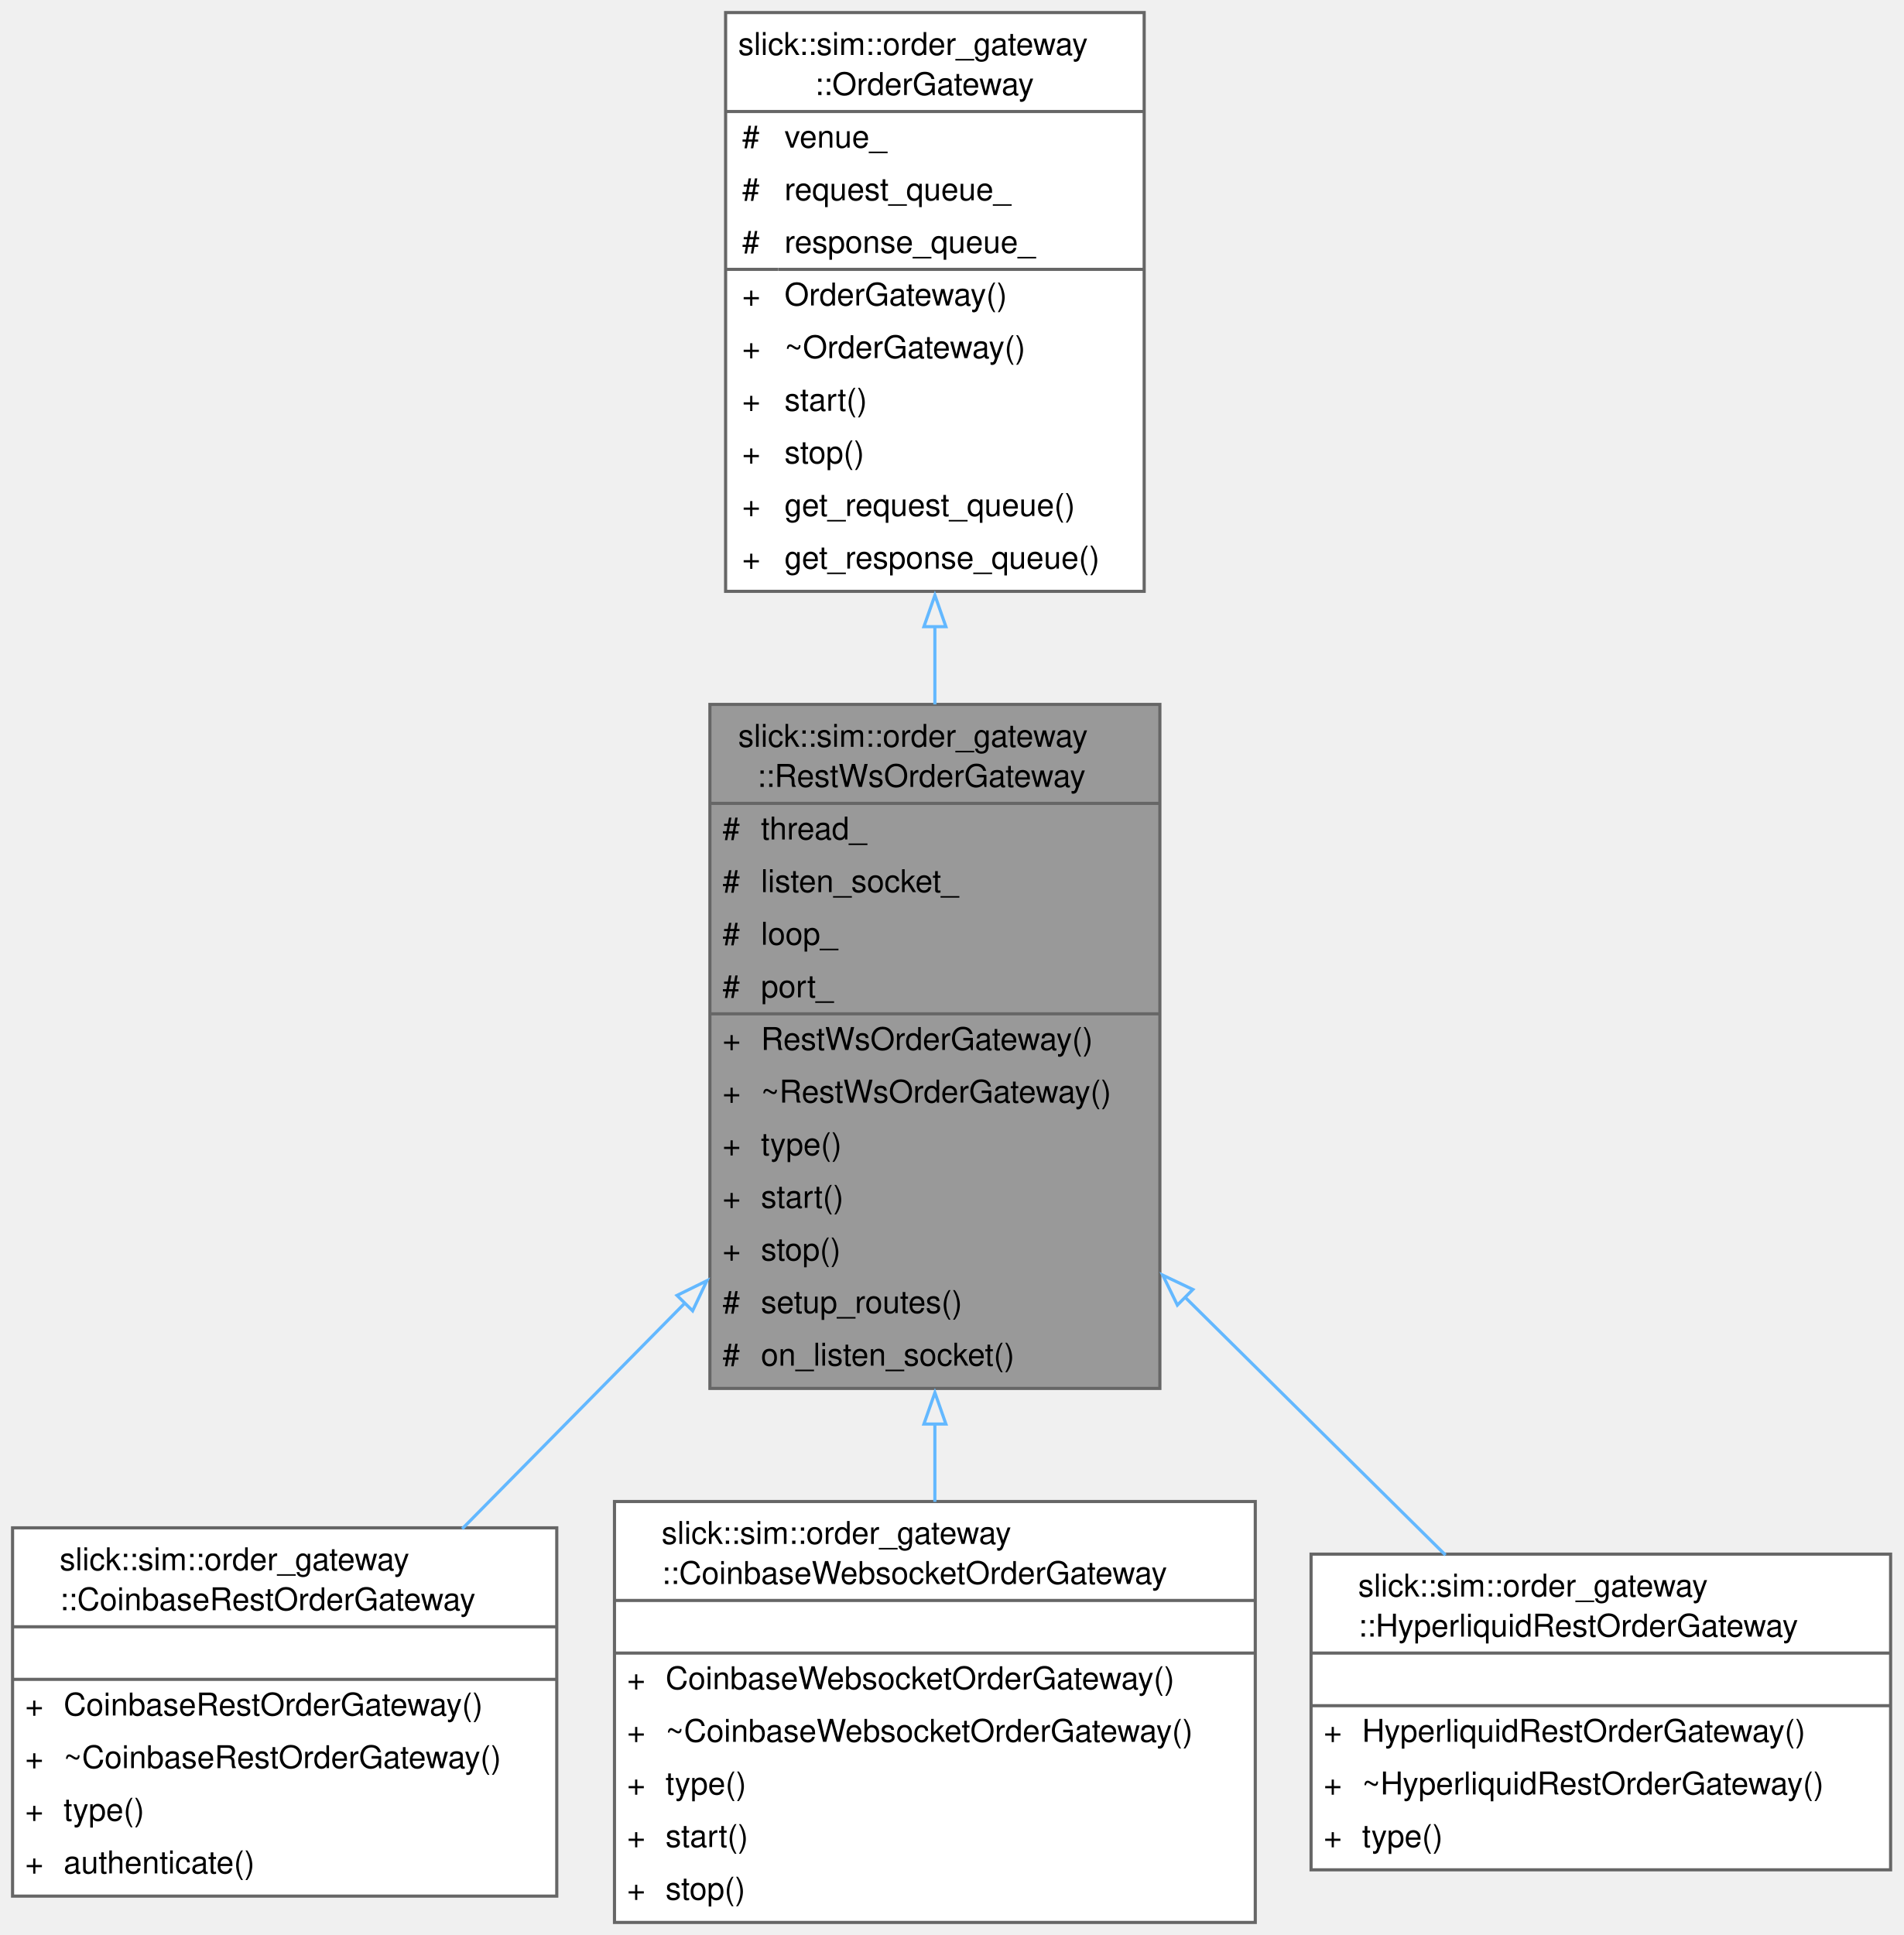
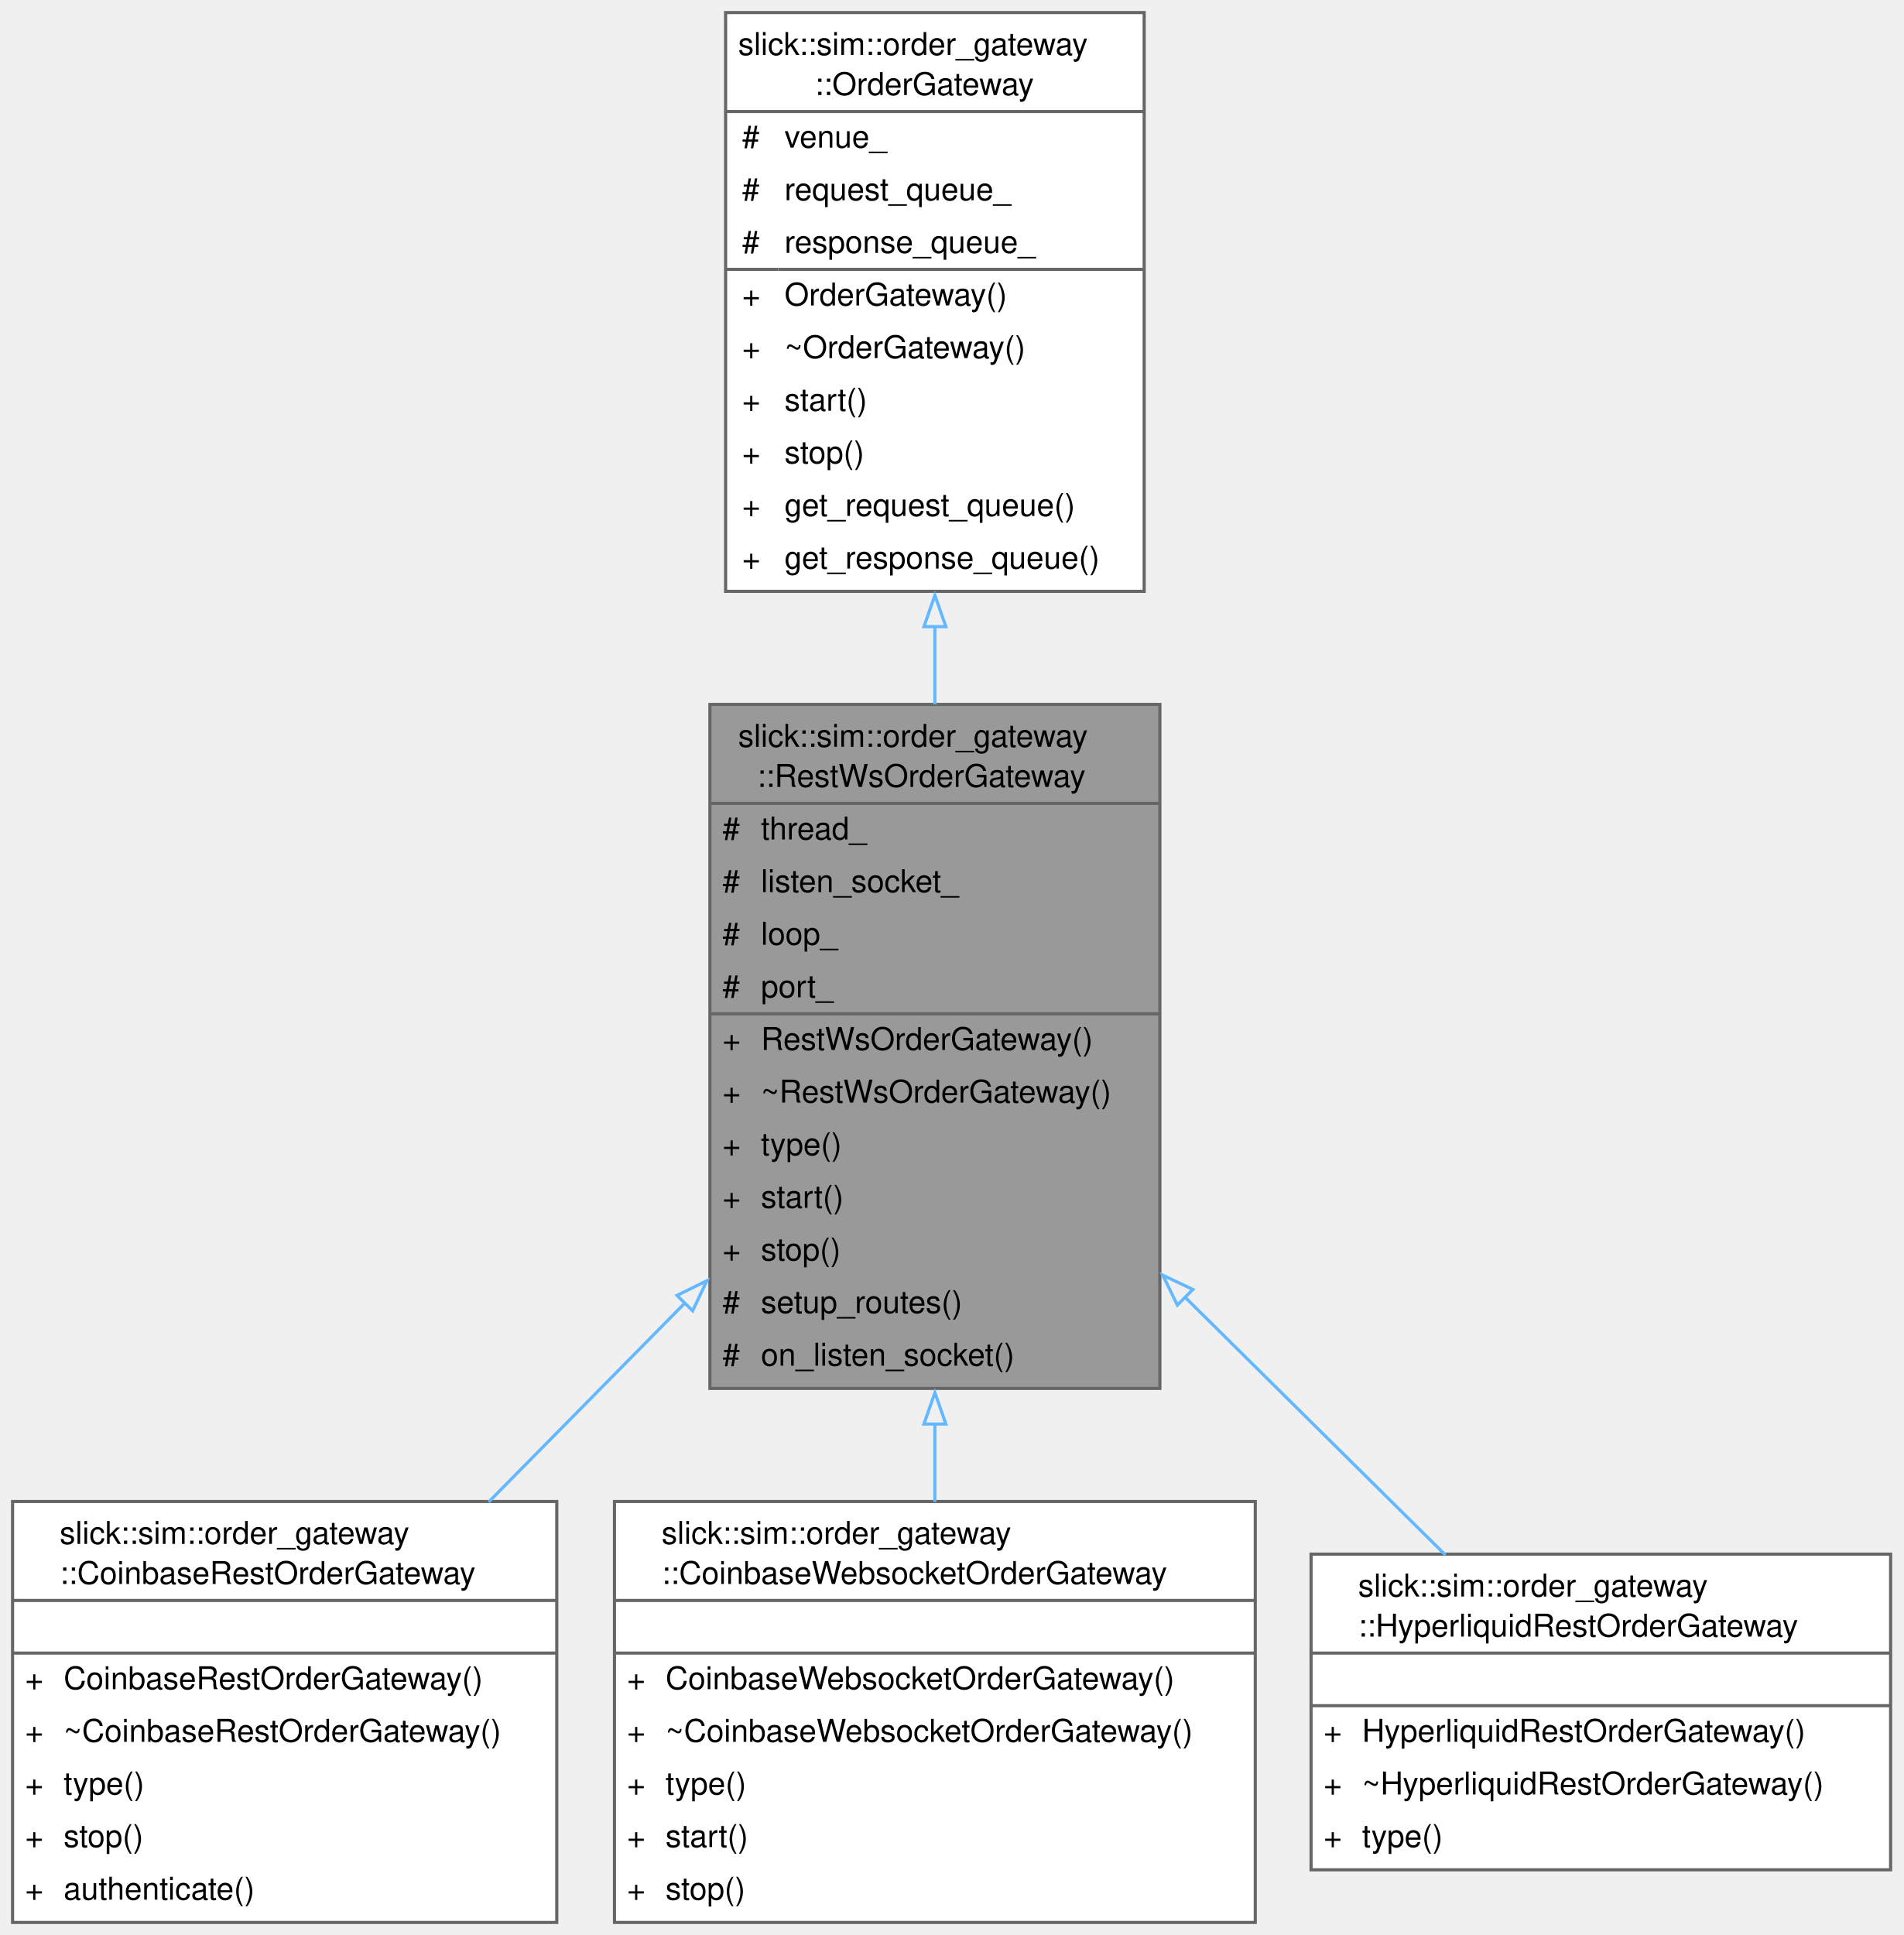
<svg xmlns="http://www.w3.org/2000/svg" xmlns:xlink="http://www.w3.org/1999/xlink" width="606pt" height="616pt" viewBox="0.00 0.00 606.00 616.00">
  <g id="graph0" class="graph" transform="scale(1 1) rotate(0) translate(4 612)">
    <g id="Node000001" class="node">
      <g id="a_Node000001">
        <a xlink:title=" ">
          <polygon fill="#999999" stroke="none" points="365.25,-387.75 222,-387.75 222,-170 365.25,-170 365.25,-387.75" />
          <text xml:space="preserve" text-anchor="start" x="231" y="-374.25" font-family="Helvetica,sans-Serif" font-size="10.00">slick::sim::order_gateway</text>
          <text xml:space="preserve" text-anchor="start" x="237" y="-361.5" font-family="Helvetica,sans-Serif" font-size="10.00">::RestWsOrderGateway</text>
          <text xml:space="preserve" text-anchor="start" x="226" y="-344.75" font-family="Helvetica,sans-Serif" font-size="10.00">#</text>
          <text xml:space="preserve" text-anchor="start" x="238.25" y="-344.75" font-family="Helvetica,sans-Serif" font-size="10.00">thread_</text>
          <text xml:space="preserve" text-anchor="start" x="226" y="-328" font-family="Helvetica,sans-Serif" font-size="10.00">#</text>
          <text xml:space="preserve" text-anchor="start" x="238.25" y="-328" font-family="Helvetica,sans-Serif" font-size="10.00">listen_socket_</text>
          <text xml:space="preserve" text-anchor="start" x="226" y="-311.25" font-family="Helvetica,sans-Serif" font-size="10.00">#</text>
          <text xml:space="preserve" text-anchor="start" x="238.25" y="-311.25" font-family="Helvetica,sans-Serif" font-size="10.00">loop_</text>
          <text xml:space="preserve" text-anchor="start" x="226" y="-294.5" font-family="Helvetica,sans-Serif" font-size="10.00">#</text>
          <text xml:space="preserve" text-anchor="start" x="238.25" y="-294.5" font-family="Helvetica,sans-Serif" font-size="10.00">port_</text>
          <text xml:space="preserve" text-anchor="start" x="226" y="-277.75" font-family="Helvetica,sans-Serif" font-size="10.00">+</text>
          <text xml:space="preserve" text-anchor="start" x="238.25" y="-277.75" font-family="Helvetica,sans-Serif" font-size="10.00">RestWsOrderGateway()</text>
          <text xml:space="preserve" text-anchor="start" x="226" y="-261" font-family="Helvetica,sans-Serif" font-size="10.00">+</text>
          <text xml:space="preserve" text-anchor="start" x="238.25" y="-261" font-family="Helvetica,sans-Serif" font-size="10.00">~RestWsOrderGateway()</text>
          <text xml:space="preserve" text-anchor="start" x="226" y="-244.25" font-family="Helvetica,sans-Serif" font-size="10.00">+</text>
          <text xml:space="preserve" text-anchor="start" x="238.25" y="-244.25" font-family="Helvetica,sans-Serif" font-size="10.00">type()</text>
          <text xml:space="preserve" text-anchor="start" x="226" y="-227.5" font-family="Helvetica,sans-Serif" font-size="10.00">+</text>
          <text xml:space="preserve" text-anchor="start" x="238.25" y="-227.5" font-family="Helvetica,sans-Serif" font-size="10.00">start()</text>
          <text xml:space="preserve" text-anchor="start" x="226" y="-210.75" font-family="Helvetica,sans-Serif" font-size="10.00">+</text>
          <text xml:space="preserve" text-anchor="start" x="238.25" y="-210.75" font-family="Helvetica,sans-Serif" font-size="10.00">stop()</text>
          <text xml:space="preserve" text-anchor="start" x="226" y="-194" font-family="Helvetica,sans-Serif" font-size="10.00">#</text>
          <text xml:space="preserve" text-anchor="start" x="238.25" y="-194" font-family="Helvetica,sans-Serif" font-size="10.00">setup_routes()</text>
          <text xml:space="preserve" text-anchor="start" x="226" y="-177.25" font-family="Helvetica,sans-Serif" font-size="10.00">#</text>
          <text xml:space="preserve" text-anchor="start" x="238.25" y="-177.25" font-family="Helvetica,sans-Serif" font-size="10.00">on_listen_socket()</text>
          <polygon fill="#666666" stroke="#666666" points="222,-356.25 222,-356.25 365.25,-356.25 365.25,-356.25 222,-356.25" />
          <polygon fill="#666666" stroke="#666666" points="222,-289.25 222,-289.25 236.25,-289.25 236.25,-289.25 222,-289.25" />
          <polygon fill="#666666" stroke="#666666" points="236.25,-289.25 236.25,-289.25 365.25,-289.25 365.25,-289.25 236.25,-289.25" />
          <polygon fill="none" stroke="#666666" points="222,-170 222,-387.75 365.25,-387.75 365.25,-170 222,-170" />
        </a>
      </g>
    </g>
    <g id="Node000003" class="node">
      <g id="a_Node000003">
        <a xlink:href="classslick_1_1sim_1_1order__gateway_1_1CoinbaseRestOrderGateway.html" target="_top" xlink:title=" ">
-           <polygon fill="white" stroke="none" points="173.25,-125.62 0,-125.62 0,-8.37 173.25,-8.37 173.25,-125.62" />
-           <text xml:space="preserve" text-anchor="start" x="15" y="-112.12" font-family="Helvetica,sans-Serif" font-size="10.00">slick::sim::order_gateway</text>
-           <text xml:space="preserve" text-anchor="start" x="15" y="-99.38" font-family="Helvetica,sans-Serif" font-size="10.00">::CoinbaseRestOrderGateway</text>
-           <text xml:space="preserve" text-anchor="start" x="85.12" y="-82.62" font-family="Helvetica,sans-Serif" font-size="10.00"> </text>
-           <text xml:space="preserve" text-anchor="start" x="4" y="-65.88" font-family="Helvetica,sans-Serif" font-size="10.00">+</text>
-           <text xml:space="preserve" text-anchor="start" x="16.25" y="-65.88" font-family="Helvetica,sans-Serif" font-size="10.00">CoinbaseRestOrderGateway()</text>
-           <text xml:space="preserve" text-anchor="start" x="4" y="-49.12" font-family="Helvetica,sans-Serif" font-size="10.00">+</text>
-           <text xml:space="preserve" text-anchor="start" x="16.25" y="-49.12" font-family="Helvetica,sans-Serif" font-size="10.00">~CoinbaseRestOrderGateway()</text>
-           <text xml:space="preserve" text-anchor="start" x="4" y="-32.38" font-family="Helvetica,sans-Serif" font-size="10.00">+</text>
-           <text xml:space="preserve" text-anchor="start" x="16.25" y="-32.38" font-family="Helvetica,sans-Serif" font-size="10.00">type()</text>
-           <text xml:space="preserve" text-anchor="start" x="4" y="-15.62" font-family="Helvetica,sans-Serif" font-size="10.00">+</text>
-           <text xml:space="preserve" text-anchor="start" x="16.25" y="-15.62" font-family="Helvetica,sans-Serif" font-size="10.00">authenticate()</text>
-           <polygon fill="#666666" stroke="#666666" points="0,-94.12 0,-94.12 173.25,-94.12 173.25,-94.12 0,-94.12" />
-           <polygon fill="#666666" stroke="#666666" points="0,-77.38 0,-77.38 173.25,-77.38 173.25,-77.38 0,-77.38" />
-           <polygon fill="none" stroke="#666666" points="0,-8.38 0,-125.62 173.25,-125.62 173.25,-8.38 0,-8.38" />
+           <polygon fill="white" stroke="none" points="173.25,-134 0,-134 0,0 173.25,0 173.25,-134" />
+           <text xml:space="preserve" text-anchor="start" x="15" y="-120.5" font-family="Helvetica,sans-Serif" font-size="10.00">slick::sim::order_gateway</text>
+           <text xml:space="preserve" text-anchor="start" x="15" y="-107.75" font-family="Helvetica,sans-Serif" font-size="10.00">::CoinbaseRestOrderGateway</text>
+           <text xml:space="preserve" text-anchor="start" x="85.12" y="-91" font-family="Helvetica,sans-Serif" font-size="10.00"> </text>
+           <text xml:space="preserve" text-anchor="start" x="4" y="-74.25" font-family="Helvetica,sans-Serif" font-size="10.00">+</text>
+           <text xml:space="preserve" text-anchor="start" x="16.25" y="-74.25" font-family="Helvetica,sans-Serif" font-size="10.00">CoinbaseRestOrderGateway()</text>
+           <text xml:space="preserve" text-anchor="start" x="4" y="-57.5" font-family="Helvetica,sans-Serif" font-size="10.00">+</text>
+           <text xml:space="preserve" text-anchor="start" x="16.25" y="-57.5" font-family="Helvetica,sans-Serif" font-size="10.00">~CoinbaseRestOrderGateway()</text>
+           <text xml:space="preserve" text-anchor="start" x="4" y="-40.75" font-family="Helvetica,sans-Serif" font-size="10.00">+</text>
+           <text xml:space="preserve" text-anchor="start" x="16.25" y="-40.75" font-family="Helvetica,sans-Serif" font-size="10.00">type()</text>
+           <text xml:space="preserve" text-anchor="start" x="4" y="-24" font-family="Helvetica,sans-Serif" font-size="10.00">+</text>
+           <text xml:space="preserve" text-anchor="start" x="16.25" y="-24" font-family="Helvetica,sans-Serif" font-size="10.00">stop()</text>
+           <text xml:space="preserve" text-anchor="start" x="4" y="-7.25" font-family="Helvetica,sans-Serif" font-size="10.00">+</text>
+           <text xml:space="preserve" text-anchor="start" x="16.25" y="-7.25" font-family="Helvetica,sans-Serif" font-size="10.00">authenticate()</text>
+           <polygon fill="#666666" stroke="#666666" points="0,-102.5 0,-102.5 173.25,-102.5 173.25,-102.5 0,-102.5" />
+           <polygon fill="#666666" stroke="#666666" points="0,-85.75 0,-85.75 173.25,-85.75 173.25,-85.75 0,-85.75" />
+           <polygon fill="none" stroke="#666666" points="0,0 0,-134 173.25,-134 173.25,0 0,0" />
        </a>
      </g>
    </g>
    <g id="edge2_Node000001_Node000003" class="edge">
      <g id="a_edge2_Node000001_Node000003">
        <a xlink:title=" ">
-           <path fill="none" stroke="#63b8ff" d="M214.15,-197.29C190.47,-173.29 165.03,-147.49 143.14,-125.3" />
+           <path fill="none" stroke="#63b8ff" d="M214.23,-197.38C193.51,-176.37 171.43,-153.99 151.56,-133.84" />
          <polygon fill="none" stroke="#63b8ff" points="211.52,-199.61 221.03,-204.28 216.5,-194.7 211.52,-199.61" />
        </a>
      </g>
    </g>
    <g id="Node000004" class="node">
      <g id="a_Node000004">
        <a xlink:href="classslick_1_1sim_1_1order__gateway_1_1CoinbaseWebsocketOrderGateway.html" target="_top" xlink:title=" ">
          <polygon fill="white" stroke="none" points="395.62,-134 191.62,-134 191.62,0 395.62,0 395.62,-134" />
          <text xml:space="preserve" text-anchor="start" x="206.62" y="-120.5" font-family="Helvetica,sans-Serif" font-size="10.00">slick::sim::order_gateway</text>
          <text xml:space="preserve" text-anchor="start" x="206.62" y="-107.75" font-family="Helvetica,sans-Serif" font-size="10.00">::CoinbaseWebsocketOrderGateway</text>
          <text xml:space="preserve" text-anchor="start" x="292.12" y="-91" font-family="Helvetica,sans-Serif" font-size="10.00"> </text>
          <text xml:space="preserve" text-anchor="start" x="195.62" y="-74.25" font-family="Helvetica,sans-Serif" font-size="10.00">+</text>
          <text xml:space="preserve" text-anchor="start" x="207.88" y="-74.25" font-family="Helvetica,sans-Serif" font-size="10.00">CoinbaseWebsocketOrderGateway()</text>
          <text xml:space="preserve" text-anchor="start" x="195.62" y="-57.5" font-family="Helvetica,sans-Serif" font-size="10.00">+</text>
          <text xml:space="preserve" text-anchor="start" x="207.88" y="-57.5" font-family="Helvetica,sans-Serif" font-size="10.00">~CoinbaseWebsocketOrderGateway()</text>
          <text xml:space="preserve" text-anchor="start" x="195.62" y="-40.75" font-family="Helvetica,sans-Serif" font-size="10.00">+</text>
          <text xml:space="preserve" text-anchor="start" x="207.88" y="-40.75" font-family="Helvetica,sans-Serif" font-size="10.00">type()</text>
          <text xml:space="preserve" text-anchor="start" x="195.62" y="-24" font-family="Helvetica,sans-Serif" font-size="10.00">+</text>
          <text xml:space="preserve" text-anchor="start" x="207.88" y="-24" font-family="Helvetica,sans-Serif" font-size="10.00">start()</text>
          <text xml:space="preserve" text-anchor="start" x="195.62" y="-7.25" font-family="Helvetica,sans-Serif" font-size="10.00">+</text>
          <text xml:space="preserve" text-anchor="start" x="207.88" y="-7.25" font-family="Helvetica,sans-Serif" font-size="10.00">stop()</text>
          <polygon fill="#666666" stroke="#666666" points="191.62,-102.5 191.62,-102.5 395.62,-102.5 395.62,-102.5 191.62,-102.5" />
          <polygon fill="#666666" stroke="#666666" points="191.62,-85.75 191.62,-85.75 395.62,-85.75 395.62,-85.75 191.62,-85.75" />
          <polygon fill="none" stroke="#666666" points="191.62,0 191.62,-134 395.62,-134 395.62,0 191.62,0" />
        </a>
      </g>
    </g>
    <g id="edge3_Node000001_Node000004" class="edge">
      <g id="a_edge3_Node000001_Node000004">
        <a xlink:title=" ">
          <path fill="none" stroke="#63b8ff" d="M293.62,-158.89C293.62,-150.35 293.62,-141.93 293.62,-133.88" />
          <polygon fill="none" stroke="#63b8ff" points="290.13,-158.66 293.63,-168.66 297.13,-158.66 290.13,-158.66" />
        </a>
      </g>
    </g>
    <g id="Node000005" class="node">
      <g id="a_Node000005">
        <a xlink:href="classslick_1_1sim_1_1order__gateway_1_1HyperliquidRestOrderGateway.html" target="_top" xlink:title=" ">
          <polygon fill="white" stroke="none" points="597.88,-117.25 413.38,-117.25 413.38,-16.75 597.88,-16.75 597.88,-117.25" />
          <text xml:space="preserve" text-anchor="start" x="428.38" y="-103.75" font-family="Helvetica,sans-Serif" font-size="10.00">slick::sim::order_gateway</text>
          <text xml:space="preserve" text-anchor="start" x="428.38" y="-91" font-family="Helvetica,sans-Serif" font-size="10.00">::HyperliquidRestOrderGateway</text>
          <text xml:space="preserve" text-anchor="start" x="504.12" y="-74.25" font-family="Helvetica,sans-Serif" font-size="10.00"> </text>
          <text xml:space="preserve" text-anchor="start" x="417.38" y="-57.5" font-family="Helvetica,sans-Serif" font-size="10.00">+</text>
          <text xml:space="preserve" text-anchor="start" x="429.62" y="-57.5" font-family="Helvetica,sans-Serif" font-size="10.00">HyperliquidRestOrderGateway()</text>
          <text xml:space="preserve" text-anchor="start" x="417.38" y="-40.75" font-family="Helvetica,sans-Serif" font-size="10.00">+</text>
          <text xml:space="preserve" text-anchor="start" x="429.62" y="-40.75" font-family="Helvetica,sans-Serif" font-size="10.00">~HyperliquidRestOrderGateway()</text>
          <text xml:space="preserve" text-anchor="start" x="417.38" y="-24" font-family="Helvetica,sans-Serif" font-size="10.00">+</text>
          <text xml:space="preserve" text-anchor="start" x="429.62" y="-24" font-family="Helvetica,sans-Serif" font-size="10.00">type()</text>
          <polygon fill="#666666" stroke="#666666" points="413.38,-85.75 413.38,-85.75 597.88,-85.75 597.88,-85.75 413.38,-85.75" />
          <polygon fill="#666666" stroke="#666666" points="413.38,-69 413.38,-69 597.88,-69 597.88,-69 413.38,-69" />
          <polygon fill="none" stroke="#666666" points="413.38,-16.75 413.38,-117.25 597.88,-117.25 597.88,-16.75 413.38,-16.75" />
        </a>
      </g>
    </g>
    <g id="edge4_Node000001_Node000005" class="edge">
      <g id="a_edge4_Node000001_Node000005">
        <a xlink:title=" ">
          <path fill="none" stroke="#63b8ff" d="M373.26,-199.04C401.1,-171.48 431.52,-141.36 456.18,-116.95" />
          <polygon fill="none" stroke="#63b8ff" points="370.82,-196.53 366.18,-206.05 375.75,-201.5 370.82,-196.53" />
        </a>
      </g>
    </g>
    <g id="Node000002" class="node">
      <g id="a_Node000002">
        <a xlink:href="classslick_1_1sim_1_1order__gateway_1_1OrderGateway.html" target="_top" xlink:title=" ">
          <polygon fill="white" stroke="none" points="360.25,-608 227,-608 227,-423.75 360.25,-423.75 360.25,-608" />
          <text xml:space="preserve" text-anchor="start" x="231" y="-594.5" font-family="Helvetica,sans-Serif" font-size="10.00">slick::sim::order_gateway</text>
          <text xml:space="preserve" text-anchor="start" x="255.38" y="-581.75" font-family="Helvetica,sans-Serif" font-size="10.00">::OrderGateway</text>
          <text xml:space="preserve" text-anchor="start" x="232.25" y="-565" font-family="Helvetica,sans-Serif" font-size="10.00">#</text>
          <text xml:space="preserve" text-anchor="start" x="245.75" y="-565" font-family="Helvetica,sans-Serif" font-size="10.00">venue_</text>
          <text xml:space="preserve" text-anchor="start" x="232.25" y="-548.25" font-family="Helvetica,sans-Serif" font-size="10.00">#</text>
          <text xml:space="preserve" text-anchor="start" x="245.75" y="-548.25" font-family="Helvetica,sans-Serif" font-size="10.00">request_queue_</text>
          <text xml:space="preserve" text-anchor="start" x="232.25" y="-531.5" font-family="Helvetica,sans-Serif" font-size="10.00">#</text>
          <text xml:space="preserve" text-anchor="start" x="245.75" y="-531.5" font-family="Helvetica,sans-Serif" font-size="10.00">response_queue_</text>
          <text xml:space="preserve" text-anchor="start" x="232.25" y="-514.75" font-family="Helvetica,sans-Serif" font-size="10.00">+</text>
          <text xml:space="preserve" text-anchor="start" x="245.75" y="-514.75" font-family="Helvetica,sans-Serif" font-size="10.00">OrderGateway()</text>
          <text xml:space="preserve" text-anchor="start" x="232.25" y="-498" font-family="Helvetica,sans-Serif" font-size="10.00">+</text>
          <text xml:space="preserve" text-anchor="start" x="245.75" y="-498" font-family="Helvetica,sans-Serif" font-size="10.00">~OrderGateway()</text>
          <text xml:space="preserve" text-anchor="start" x="232.25" y="-481.25" font-family="Helvetica,sans-Serif" font-size="10.00">+</text>
          <text xml:space="preserve" text-anchor="start" x="245.75" y="-481.25" font-family="Helvetica,sans-Serif" font-size="10.00">start()</text>
          <text xml:space="preserve" text-anchor="start" x="232.25" y="-464.5" font-family="Helvetica,sans-Serif" font-size="10.00">+</text>
          <text xml:space="preserve" text-anchor="start" x="245.75" y="-464.5" font-family="Helvetica,sans-Serif" font-size="10.00">stop()</text>
          <text xml:space="preserve" text-anchor="start" x="232.25" y="-447.75" font-family="Helvetica,sans-Serif" font-size="10.00">+</text>
          <text xml:space="preserve" text-anchor="start" x="245.75" y="-447.75" font-family="Helvetica,sans-Serif" font-size="10.00">get_request_queue()</text>
          <text xml:space="preserve" text-anchor="start" x="232.25" y="-431" font-family="Helvetica,sans-Serif" font-size="10.00">+</text>
          <text xml:space="preserve" text-anchor="start" x="245.75" y="-431" font-family="Helvetica,sans-Serif" font-size="10.00">get_response_queue()</text>
          <polygon fill="#666666" stroke="#666666" points="227,-576.5 227,-576.5 360.25,-576.5 360.25,-576.5 227,-576.5" />
          <polygon fill="#666666" stroke="#666666" points="227,-526.25 227,-526.25 243.75,-526.25 243.75,-526.25 227,-526.25" />
          <polygon fill="#666666" stroke="#666666" points="243.75,-526.25 243.75,-526.25 360.25,-526.25 360.25,-526.25 243.75,-526.25" />
          <polygon fill="none" stroke="#666666" points="227,-423.75 227,-608 360.25,-608 360.25,-423.75 227,-423.75" />
        </a>
      </g>
    </g>
    <g id="edge1_Node000001_Node000002" class="edge">
      <g id="a_edge1_Node000001_Node000002">
        <a xlink:title=" ">
          <path fill="none" stroke="#63b8ff" d="M293.62,-412.78C293.62,-404.48 293.62,-396.08 293.62,-387.74" />
          <polygon fill="none" stroke="#63b8ff" points="290.13,-412.5 293.63,-422.5 297.13,-412.5 290.13,-412.5" />
        </a>
      </g>
    </g>
  </g>
</svg>
